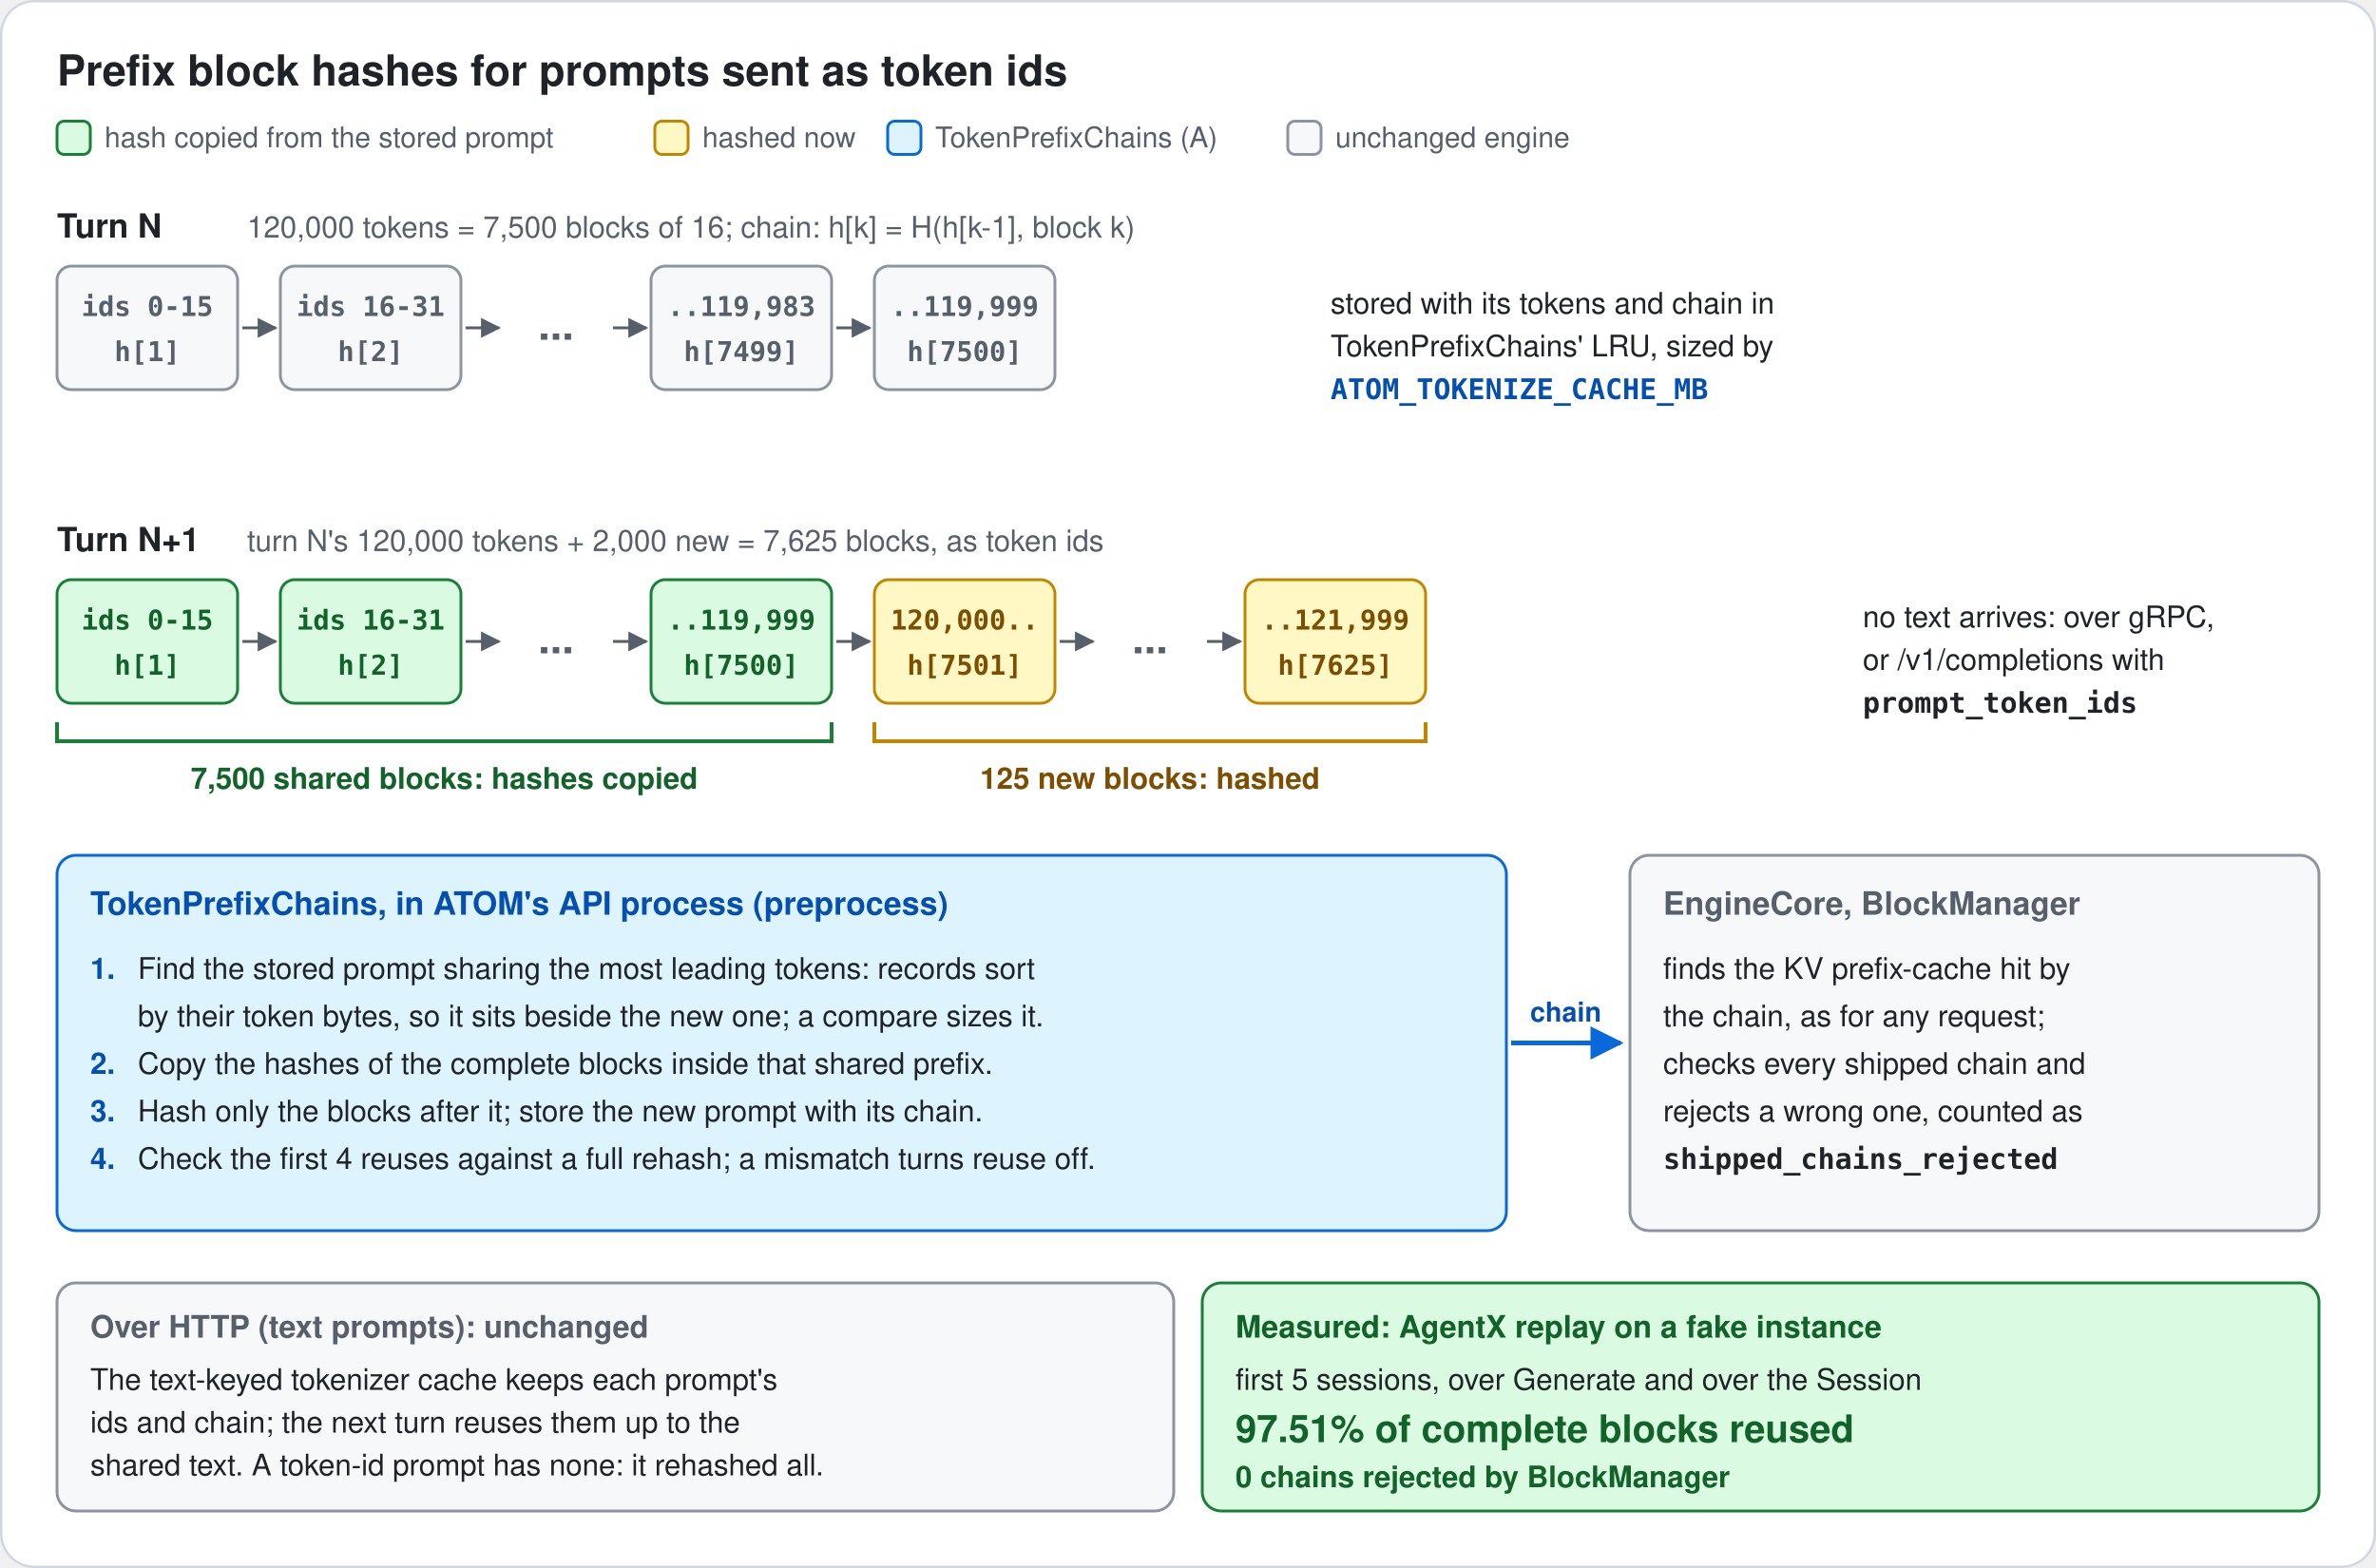
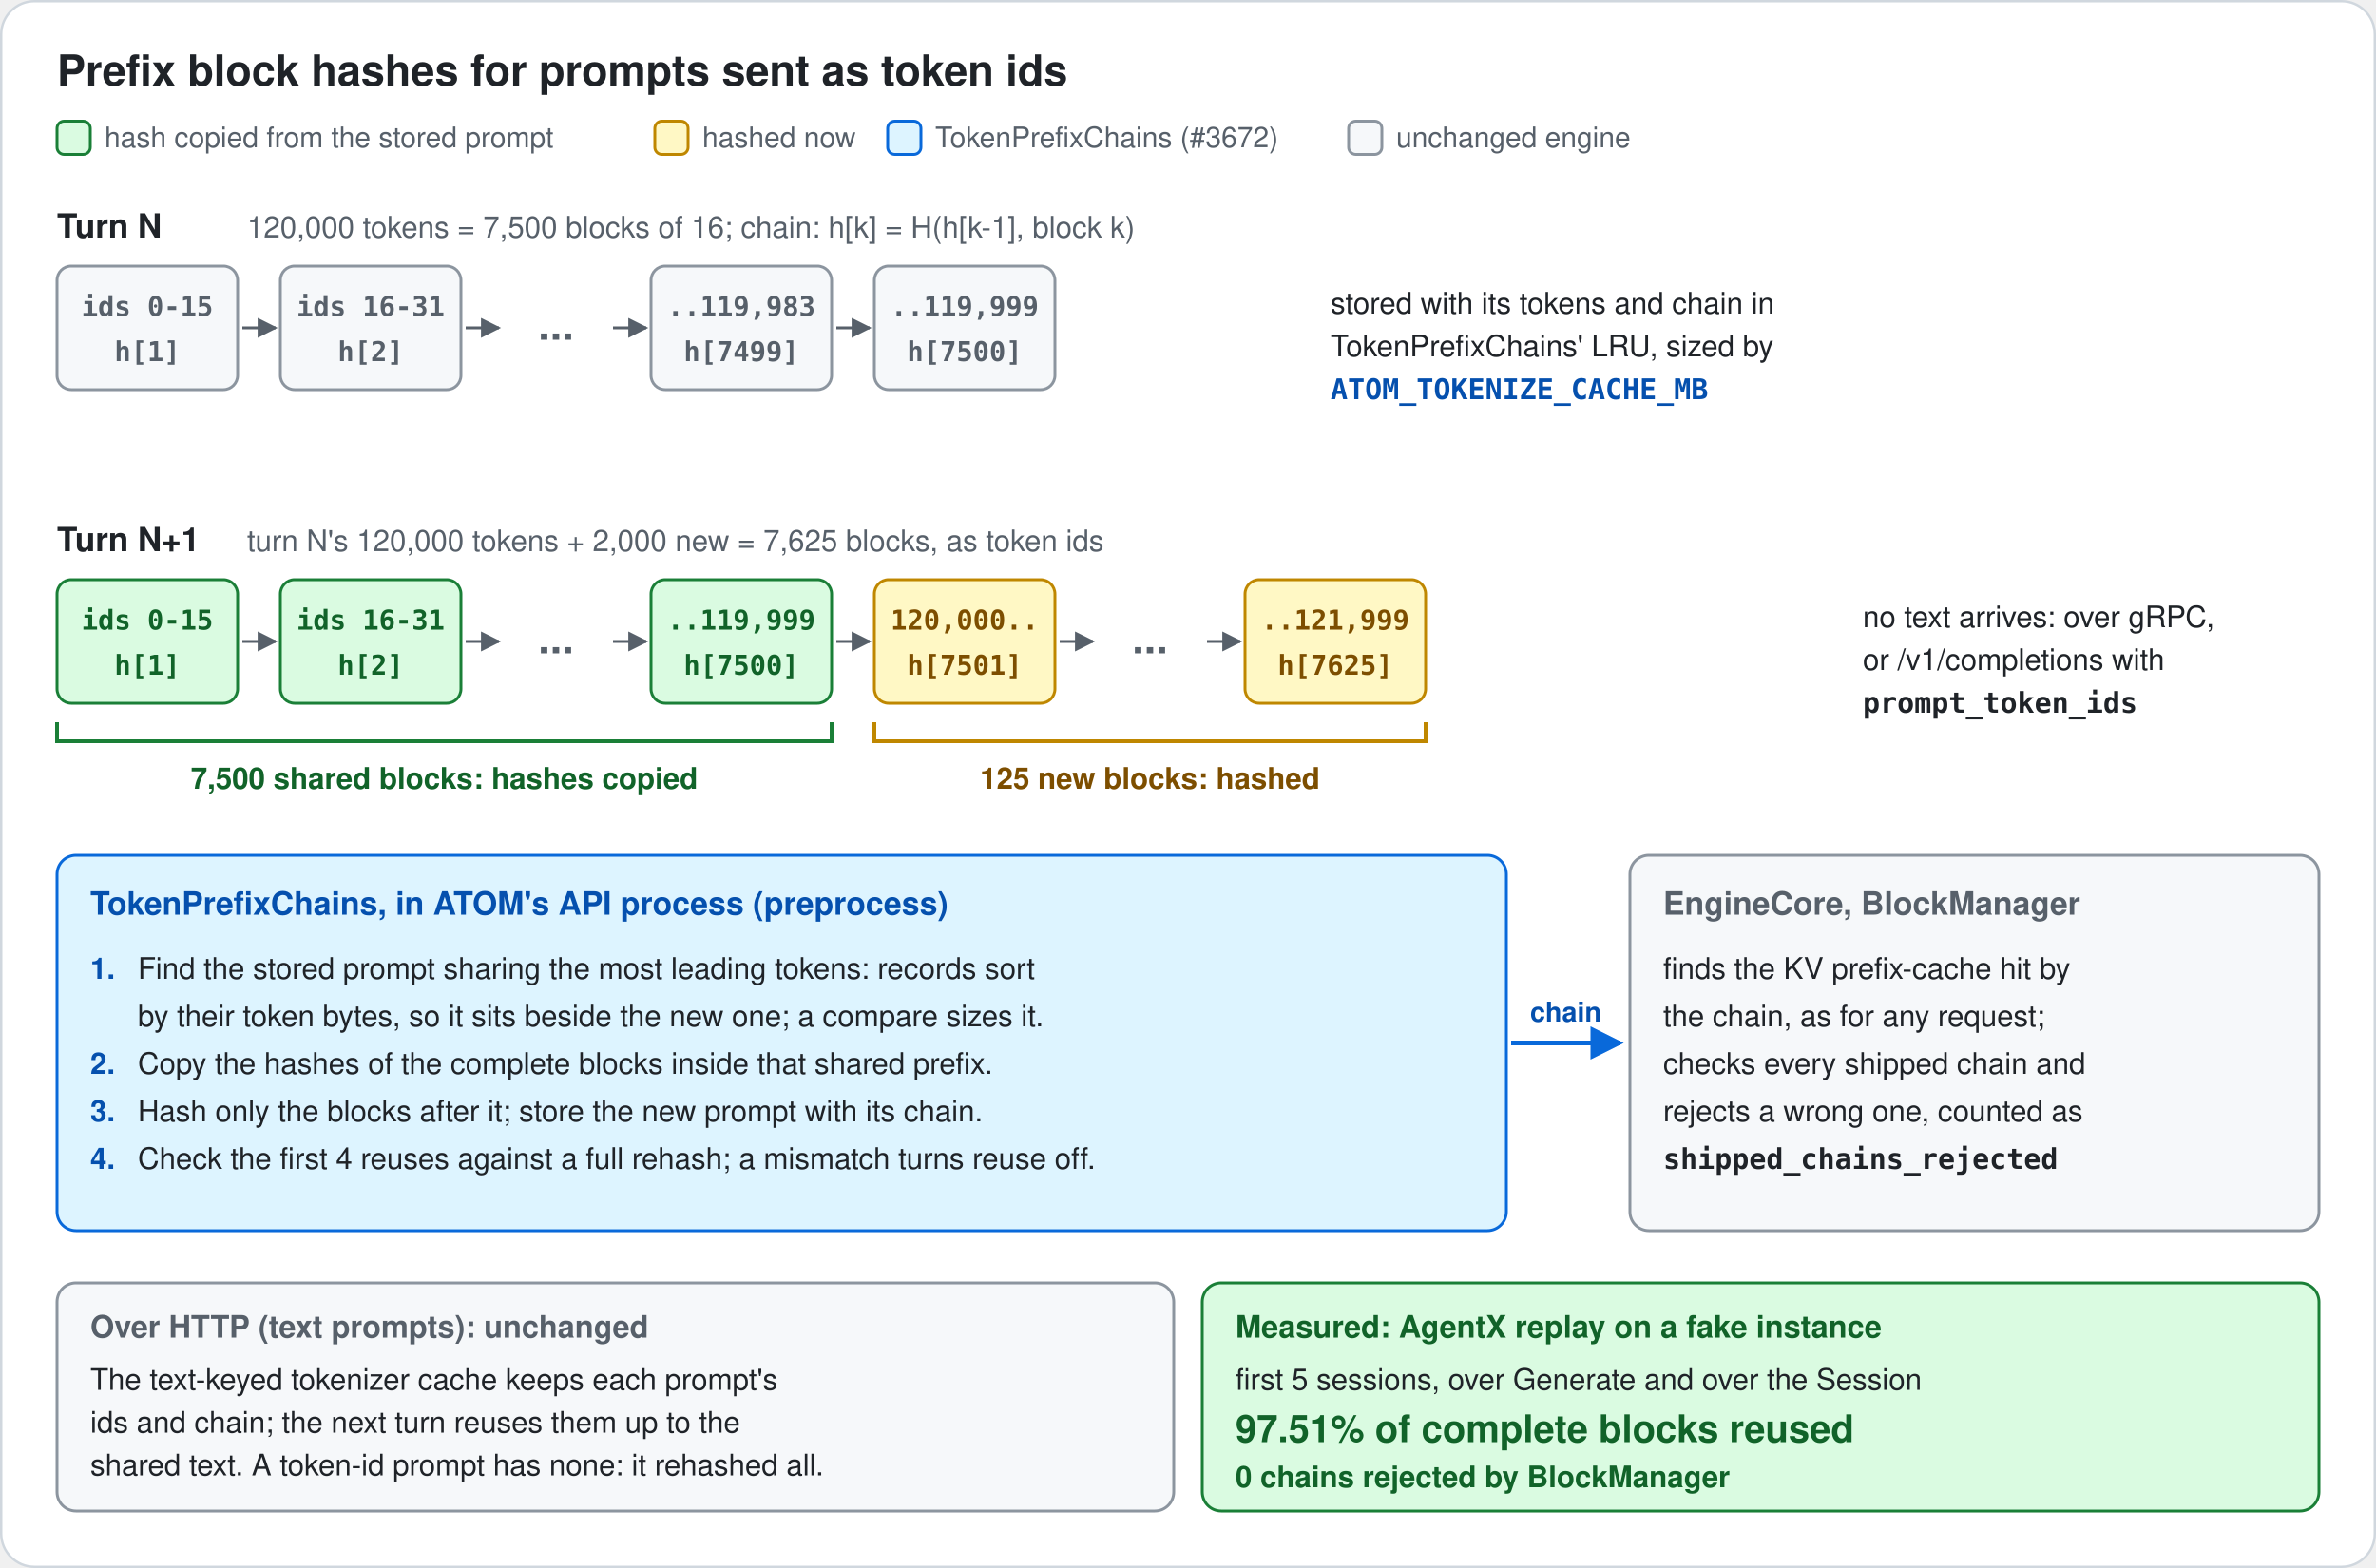
<svg xmlns="http://www.w3.org/2000/svg" viewBox="0 0 1000 660" width="1000" height="660" role="img" aria-labelledby="title desc">
  <defs>
    <marker id="h0969da" viewBox="0 0 10 10" refX="9" refY="5" markerWidth="7" markerHeight="7" orient="auto-start-reverse">
      <path d="M0,0 L10,5 L0,10 z" fill="#0969da" />
    </marker>
    <marker id="h1a7f37" viewBox="0 0 10 10" refX="9" refY="5" markerWidth="7" markerHeight="7" orient="auto-start-reverse">
      <path d="M0,0 L10,5 L0,10 z" fill="#1a7f37" />
    </marker>
    <marker id="h1f2328" viewBox="0 0 10 10" refX="9" refY="5" markerWidth="7" markerHeight="7" orient="auto-start-reverse">
      <path d="M0,0 L10,5 L0,10 z" fill="#1f2328" />
    </marker>
    <marker id="h57606a" viewBox="0 0 10 10" refX="9" refY="5" markerWidth="7" markerHeight="7" orient="auto-start-reverse">
      <path d="M0,0 L10,5 L0,10 z" fill="#57606a" />
    </marker>
    <marker id="h8250df" viewBox="0 0 10 10" refX="9" refY="5" markerWidth="7" markerHeight="7" orient="auto-start-reverse">
      <path d="M0,0 L10,5 L0,10 z" fill="#8250df" />
    </marker>
    <marker id="h8c959f" viewBox="0 0 10 10" refX="9" refY="5" markerWidth="7" markerHeight="7" orient="auto-start-reverse">
      <path d="M0,0 L10,5 L0,10 z" fill="#8c959f" />
    </marker>
    <marker id="hbf8700" viewBox="0 0 10 10" refX="9" refY="5" markerWidth="7" markerHeight="7" orient="auto-start-reverse">
      <path d="M0,0 L10,5 L0,10 z" fill="#bf8700" />
    </marker>
    <marker id="hcf222e" viewBox="0 0 10 10" refX="9" refY="5" markerWidth="7" markerHeight="7" orient="auto-start-reverse">
      <path d="M0,0 L10,5 L0,10 z" fill="#cf222e" />
    </marker>
  </defs>
  <rect x="0.5" y="0.5" width="999" height="659" rx="14" fill="#ffffff" stroke="#d0d7de" />
  <text x="24" y="36" font-family="-apple-system, BlinkMacSystemFont, 'Segoe UI', Helvetica, Arial, sans-serif" font-size="18" font-weight="700" fill="#1f2328" text-anchor="start">Prefix block hashes for prompts sent as token ids</text>
  <rect x="24" y="51" width="14" height="14" rx="3" fill="#dafbe1" stroke="#1a7f37" stroke-width="1.2" />
  <text x="44" y="62" font-family="-apple-system, BlinkMacSystemFont, 'Segoe UI', Helvetica, Arial, sans-serif" font-size="12" font-weight="400" fill="#57606a" text-anchor="start">hash copied from the stored prompt</text>
  <rect x="275.6" y="51" width="14" height="14" rx="3" fill="#fff8c5" stroke="#bf8700" stroke-width="1.2" />
  <text x="295.6" y="62" font-family="-apple-system, BlinkMacSystemFont, 'Segoe UI', Helvetica, Arial, sans-serif" font-size="12" font-weight="400" fill="#57606a" text-anchor="start">hashed now</text>
  <rect x="373.6" y="51" width="14" height="14" rx="3" fill="#ddf4ff" stroke="#0969da" stroke-width="1.2" />
-   <text x="393.6" y="62" font-family="-apple-system, BlinkMacSystemFont, 'Segoe UI', Helvetica, Arial, sans-serif" font-size="12" font-weight="400" fill="#57606a" text-anchor="start">TokenPrefixChains (A)</text>
-   <rect x="542.0" y="51" width="14" height="14" rx="3" fill="#f6f8fa" stroke="#8c959f" stroke-width="1.2" />
-   <text x="562.0" y="62" font-family="-apple-system, BlinkMacSystemFont, 'Segoe UI', Helvetica, Arial, sans-serif" font-size="12" font-weight="400" fill="#57606a" text-anchor="start">unchanged engine</text>
+   <text x="393.6" y="62" font-family="-apple-system, BlinkMacSystemFont, 'Segoe UI', Helvetica, Arial, sans-serif" font-size="12" font-weight="400" fill="#57606a" text-anchor="start">TokenPrefixChains (#3672)</text>
+   <rect x="567.6" y="51" width="14" height="14" rx="3" fill="#f6f8fa" stroke="#8c959f" stroke-width="1.2" />
+   <text x="587.6" y="62" font-family="-apple-system, BlinkMacSystemFont, 'Segoe UI', Helvetica, Arial, sans-serif" font-size="12" font-weight="400" fill="#57606a" text-anchor="start">unchanged engine</text>
  <text x="24" y="100" font-family="-apple-system, BlinkMacSystemFont, 'Segoe UI', Helvetica, Arial, sans-serif" font-size="14" font-weight="700" fill="#1f2328" text-anchor="start">Turn N</text>
  <text x="104" y="100" font-family="-apple-system, BlinkMacSystemFont, 'Segoe UI', Helvetica, Arial, sans-serif" font-size="12.5" font-weight="400" fill="#57606a" text-anchor="start">120,000 tokens = 7,500 blocks of 16; chain: h[k] = H(h[k-1], block k)</text>
  <rect x="24" y="112" width="76" height="52" rx="6" fill="#f6f8fa" stroke="#8c959f" stroke-width="1.2" />
  <text x="62" y="133" font-family="ui-monospace, SFMono-Regular, Menlo, Consolas, monospace" font-size="11.5" font-weight="600" fill="#57606a" text-anchor="middle">ids 0-15</text>
  <text x="62" y="152" font-family="ui-monospace, SFMono-Regular, Menlo, Consolas, monospace" font-size="11.5" font-weight="600" fill="#57606a" text-anchor="middle">h[1]</text>
  <line x1="102" y1="138" x2="116" y2="138" stroke="#57606a" stroke-width="1.2" marker-end="url(#h57606a)" />
  <rect x="118" y="112" width="76" height="52" rx="6" fill="#f6f8fa" stroke="#8c959f" stroke-width="1.2" />
  <text x="156" y="133" font-family="ui-monospace, SFMono-Regular, Menlo, Consolas, monospace" font-size="11.5" font-weight="600" fill="#57606a" text-anchor="middle">ids 16-31</text>
  <text x="156" y="152" font-family="ui-monospace, SFMono-Regular, Menlo, Consolas, monospace" font-size="11.5" font-weight="600" fill="#57606a" text-anchor="middle">h[2]</text>
  <line x1="196" y1="138" x2="210" y2="138" stroke="#57606a" stroke-width="1.2" marker-end="url(#h57606a)" />
  <text x="234.0" y="143" font-family="-apple-system, BlinkMacSystemFont, 'Segoe UI', Helvetica, Arial, sans-serif" font-size="18" font-weight="700" fill="#57606a" text-anchor="middle">...</text>
  <line x1="258" y1="138" x2="272" y2="138" stroke="#57606a" stroke-width="1.2" marker-end="url(#h57606a)" />
  <rect x="274" y="112" width="76" height="52" rx="6" fill="#f6f8fa" stroke="#8c959f" stroke-width="1.2" />
  <text x="312" y="133" font-family="ui-monospace, SFMono-Regular, Menlo, Consolas, monospace" font-size="11.5" font-weight="600" fill="#57606a" text-anchor="middle">..119,983</text>
  <text x="312" y="152" font-family="ui-monospace, SFMono-Regular, Menlo, Consolas, monospace" font-size="11.5" font-weight="600" fill="#57606a" text-anchor="middle">h[7499]</text>
  <line x1="352" y1="138" x2="366" y2="138" stroke="#57606a" stroke-width="1.2" marker-end="url(#h57606a)" />
  <rect x="368" y="112" width="76" height="52" rx="6" fill="#f6f8fa" stroke="#8c959f" stroke-width="1.2" />
  <text x="406" y="133" font-family="ui-monospace, SFMono-Regular, Menlo, Consolas, monospace" font-size="11.5" font-weight="600" fill="#57606a" text-anchor="middle">..119,999</text>
  <text x="406" y="152" font-family="ui-monospace, SFMono-Regular, Menlo, Consolas, monospace" font-size="11.5" font-weight="600" fill="#57606a" text-anchor="middle">h[7500]</text>
  <text x="560" y="132" font-family="-apple-system, BlinkMacSystemFont, 'Segoe UI', Helvetica, Arial, sans-serif" font-size="12.5" font-weight="400" fill="#1f2328" text-anchor="start">stored with its tokens and chain in</text>
  <text x="560" y="150" font-family="-apple-system, BlinkMacSystemFont, 'Segoe UI', Helvetica, Arial, sans-serif" font-size="12.5" font-weight="400" fill="#1f2328" text-anchor="start">TokenPrefixChains' LRU, sized by</text>
  <text x="560" y="168" font-family="ui-monospace, SFMono-Regular, Menlo, Consolas, monospace" font-size="12" font-weight="600" fill="#0550ae" text-anchor="start">ATOM_TOKENIZE_CACHE_MB</text>
  <text x="24" y="232" font-family="-apple-system, BlinkMacSystemFont, 'Segoe UI', Helvetica, Arial, sans-serif" font-size="14" font-weight="700" fill="#1f2328" text-anchor="start">Turn N+1</text>
  <text x="104" y="232" font-family="-apple-system, BlinkMacSystemFont, 'Segoe UI', Helvetica, Arial, sans-serif" font-size="12.5" font-weight="400" fill="#57606a" text-anchor="start">turn N's 120,000 tokens + 2,000 new = 7,625 blocks, as token ids</text>
  <rect x="24" y="244" width="76" height="52" rx="6" fill="#dafbe1" stroke="#1a7f37" stroke-width="1.2" />
  <text x="62" y="265" font-family="ui-monospace, SFMono-Regular, Menlo, Consolas, monospace" font-size="11.5" font-weight="600" fill="#116329" text-anchor="middle">ids 0-15</text>
  <text x="62" y="284" font-family="ui-monospace, SFMono-Regular, Menlo, Consolas, monospace" font-size="11.5" font-weight="600" fill="#116329" text-anchor="middle">h[1]</text>
  <line x1="102" y1="270" x2="116" y2="270" stroke="#57606a" stroke-width="1.2" marker-end="url(#h57606a)" />
  <rect x="118" y="244" width="76" height="52" rx="6" fill="#dafbe1" stroke="#1a7f37" stroke-width="1.2" />
  <text x="156" y="265" font-family="ui-monospace, SFMono-Regular, Menlo, Consolas, monospace" font-size="11.5" font-weight="600" fill="#116329" text-anchor="middle">ids 16-31</text>
  <text x="156" y="284" font-family="ui-monospace, SFMono-Regular, Menlo, Consolas, monospace" font-size="11.5" font-weight="600" fill="#116329" text-anchor="middle">h[2]</text>
  <line x1="196" y1="270" x2="210" y2="270" stroke="#57606a" stroke-width="1.2" marker-end="url(#h57606a)" />
  <text x="234.0" y="275" font-family="-apple-system, BlinkMacSystemFont, 'Segoe UI', Helvetica, Arial, sans-serif" font-size="18" font-weight="700" fill="#57606a" text-anchor="middle">...</text>
  <line x1="258" y1="270" x2="272" y2="270" stroke="#57606a" stroke-width="1.2" marker-end="url(#h57606a)" />
  <rect x="274" y="244" width="76" height="52" rx="6" fill="#dafbe1" stroke="#1a7f37" stroke-width="1.2" />
  <text x="312" y="265" font-family="ui-monospace, SFMono-Regular, Menlo, Consolas, monospace" font-size="11.5" font-weight="600" fill="#116329" text-anchor="middle">..119,999</text>
  <text x="312" y="284" font-family="ui-monospace, SFMono-Regular, Menlo, Consolas, monospace" font-size="11.5" font-weight="600" fill="#116329" text-anchor="middle">h[7500]</text>
  <line x1="352" y1="270" x2="366" y2="270" stroke="#57606a" stroke-width="1.2" marker-end="url(#h57606a)" />
  <rect x="368" y="244" width="76" height="52" rx="6" fill="#fff8c5" stroke="#bf8700" stroke-width="1.2" />
  <text x="406" y="265" font-family="ui-monospace, SFMono-Regular, Menlo, Consolas, monospace" font-size="11.5" font-weight="600" fill="#7d4e00" text-anchor="middle">120,000..</text>
  <text x="406" y="284" font-family="ui-monospace, SFMono-Regular, Menlo, Consolas, monospace" font-size="11.5" font-weight="600" fill="#7d4e00" text-anchor="middle">h[7501]</text>
  <line x1="446" y1="270" x2="460" y2="270" stroke="#57606a" stroke-width="1.2" marker-end="url(#h57606a)" />
  <text x="484.0" y="275" font-family="-apple-system, BlinkMacSystemFont, 'Segoe UI', Helvetica, Arial, sans-serif" font-size="18" font-weight="700" fill="#57606a" text-anchor="middle">...</text>
  <line x1="508" y1="270" x2="522" y2="270" stroke="#57606a" stroke-width="1.2" marker-end="url(#h57606a)" />
  <rect x="524" y="244" width="76" height="52" rx="6" fill="#fff8c5" stroke="#bf8700" stroke-width="1.2" />
  <text x="562" y="265" font-family="ui-monospace, SFMono-Regular, Menlo, Consolas, monospace" font-size="11.5" font-weight="600" fill="#7d4e00" text-anchor="middle">..121,999</text>
  <text x="562" y="284" font-family="ui-monospace, SFMono-Regular, Menlo, Consolas, monospace" font-size="11.5" font-weight="600" fill="#7d4e00" text-anchor="middle">h[7625]</text>
  <path d="M 24 304 L 24 312 L 350 312 L 350 304" fill="none" stroke="#1a7f37" stroke-width="1.6" />
  <text x="187.0" y="332" font-family="-apple-system, BlinkMacSystemFont, 'Segoe UI', Helvetica, Arial, sans-serif" font-size="12.5" font-weight="700" fill="#116329" text-anchor="middle">7,500 shared blocks: hashes copied</text>
  <path d="M 368 304 L 368 312 L 600 312 L 600 304" fill="none" stroke="#bf8700" stroke-width="1.6" />
  <text x="484.0" y="332" font-family="-apple-system, BlinkMacSystemFont, 'Segoe UI', Helvetica, Arial, sans-serif" font-size="12.5" font-weight="700" fill="#7d4e00" text-anchor="middle">125 new blocks: hashed</text>
  <text x="784" y="264" font-family="-apple-system, BlinkMacSystemFont, 'Segoe UI', Helvetica, Arial, sans-serif" font-size="12.5" font-weight="400" fill="#1f2328" text-anchor="start">no text arrives: over gRPC,</text>
  <text x="784" y="282" font-family="-apple-system, BlinkMacSystemFont, 'Segoe UI', Helvetica, Arial, sans-serif" font-size="12.5" font-weight="400" fill="#1f2328" text-anchor="start">or /v1/completions with</text>
  <text x="784" y="300" font-family="ui-monospace, SFMono-Regular, Menlo, Consolas, monospace" font-size="12" font-weight="600" fill="#1f2328" text-anchor="start">prompt_token_ids</text>
  <rect x="24" y="360" width="610" height="158" rx="8" fill="#ddf4ff" stroke="#0969da" stroke-width="1.2" />
  <text x="38" y="385" font-family="-apple-system, BlinkMacSystemFont, 'Segoe UI', Helvetica, Arial, sans-serif" font-size="13.5" font-weight="700" fill="#0550ae" text-anchor="start">TokenPrefixChains, in ATOM's API process (preprocess)</text>
  <text x="38" y="412" font-family="-apple-system, BlinkMacSystemFont, 'Segoe UI', Helvetica, Arial, sans-serif" font-size="12.5" font-weight="700" fill="#0550ae" text-anchor="start">1.</text>
  <text x="58" y="412" font-family="-apple-system, BlinkMacSystemFont, 'Segoe UI', Helvetica, Arial, sans-serif" font-size="12.5" font-weight="400" fill="#1f2328" text-anchor="start">Find the stored prompt sharing the most leading tokens: records sort</text>
  <text x="38" y="432" font-family="-apple-system, BlinkMacSystemFont, 'Segoe UI', Helvetica, Arial, sans-serif" font-size="12.5" font-weight="700" fill="#0550ae" text-anchor="start" />
  <text x="58" y="432" font-family="-apple-system, BlinkMacSystemFont, 'Segoe UI', Helvetica, Arial, sans-serif" font-size="12.5" font-weight="400" fill="#1f2328" text-anchor="start">by their token bytes, so it sits beside the new one; a compare sizes it.</text>
  <text x="38" y="452" font-family="-apple-system, BlinkMacSystemFont, 'Segoe UI', Helvetica, Arial, sans-serif" font-size="12.5" font-weight="700" fill="#0550ae" text-anchor="start">2.</text>
  <text x="58" y="452" font-family="-apple-system, BlinkMacSystemFont, 'Segoe UI', Helvetica, Arial, sans-serif" font-size="12.5" font-weight="400" fill="#1f2328" text-anchor="start">Copy the hashes of the complete blocks inside that shared prefix.</text>
  <text x="38" y="472" font-family="-apple-system, BlinkMacSystemFont, 'Segoe UI', Helvetica, Arial, sans-serif" font-size="12.5" font-weight="700" fill="#0550ae" text-anchor="start">3.</text>
  <text x="58" y="472" font-family="-apple-system, BlinkMacSystemFont, 'Segoe UI', Helvetica, Arial, sans-serif" font-size="12.5" font-weight="400" fill="#1f2328" text-anchor="start">Hash only the blocks after it; store the new prompt with its chain.</text>
  <text x="38" y="492" font-family="-apple-system, BlinkMacSystemFont, 'Segoe UI', Helvetica, Arial, sans-serif" font-size="12.5" font-weight="700" fill="#0550ae" text-anchor="start">4.</text>
  <text x="58" y="492" font-family="-apple-system, BlinkMacSystemFont, 'Segoe UI', Helvetica, Arial, sans-serif" font-size="12.5" font-weight="400" fill="#1f2328" text-anchor="start">Check the first 4 reuses against a full rehash; a mismatch turns reuse off.</text>
  <line x1="636" y1="439" x2="682" y2="439" stroke="#0969da" stroke-width="2" marker-end="url(#h0969da)" />
  <text x="659" y="430" font-family="-apple-system, BlinkMacSystemFont, 'Segoe UI', Helvetica, Arial, sans-serif" font-size="11.5" font-weight="600" fill="#0550ae" text-anchor="middle">chain</text>
  <rect x="686" y="360" width="290" height="158" rx="8" fill="#f6f8fa" stroke="#8c959f" stroke-width="1.2" />
  <text x="700" y="385" font-family="-apple-system, BlinkMacSystemFont, 'Segoe UI', Helvetica, Arial, sans-serif" font-size="13.5" font-weight="700" fill="#57606a" text-anchor="start">EngineCore, BlockManager</text>
  <text x="700" y="412" font-family="-apple-system, BlinkMacSystemFont, 'Segoe UI', Helvetica, Arial, sans-serif" font-size="12.5" font-weight="400" fill="#1f2328" text-anchor="start">finds the KV prefix-cache hit by</text>
  <text x="700" y="432" font-family="-apple-system, BlinkMacSystemFont, 'Segoe UI', Helvetica, Arial, sans-serif" font-size="12.5" font-weight="400" fill="#1f2328" text-anchor="start">the chain, as for any request;</text>
  <text x="700" y="452" font-family="-apple-system, BlinkMacSystemFont, 'Segoe UI', Helvetica, Arial, sans-serif" font-size="12.5" font-weight="400" fill="#1f2328" text-anchor="start">checks every shipped chain and</text>
  <text x="700" y="472" font-family="-apple-system, BlinkMacSystemFont, 'Segoe UI', Helvetica, Arial, sans-serif" font-size="12.5" font-weight="400" fill="#1f2328" text-anchor="start">rejects a wrong one, counted as</text>
  <text x="700" y="492" font-family="ui-monospace, SFMono-Regular, Menlo, Consolas, monospace" font-size="12" font-weight="600" fill="#1f2328" text-anchor="start">shipped_chains_rejected</text>
  <rect x="24" y="540" width="470" height="96" rx="8" fill="#f6f8fa" stroke="#8c959f" stroke-width="1.2" />
  <text x="38" y="563" font-family="-apple-system, BlinkMacSystemFont, 'Segoe UI', Helvetica, Arial, sans-serif" font-size="13" font-weight="700" fill="#57606a" text-anchor="start">Over HTTP (text prompts): unchanged</text>
  <text x="38" y="585" font-family="-apple-system, BlinkMacSystemFont, 'Segoe UI', Helvetica, Arial, sans-serif" font-size="12.5" font-weight="400" fill="#1f2328" text-anchor="start">The text-keyed tokenizer cache keeps each prompt's</text>
  <text x="38" y="603" font-family="-apple-system, BlinkMacSystemFont, 'Segoe UI', Helvetica, Arial, sans-serif" font-size="12.5" font-weight="400" fill="#1f2328" text-anchor="start">ids and chain; the next turn reuses them up to the</text>
  <text x="38" y="621" font-family="-apple-system, BlinkMacSystemFont, 'Segoe UI', Helvetica, Arial, sans-serif" font-size="12.5" font-weight="400" fill="#1f2328" text-anchor="start">shared text. A token-id prompt has none: it rehashed all.</text>
  <rect x="506" y="540" width="470" height="96" rx="8" fill="#dafbe1" stroke="#1a7f37" stroke-width="1.2" />
  <text x="520" y="563" font-family="-apple-system, BlinkMacSystemFont, 'Segoe UI', Helvetica, Arial, sans-serif" font-size="13" font-weight="700" fill="#116329" text-anchor="start">Measured: AgentX replay on a fake instance</text>
  <text x="520" y="585" font-family="-apple-system, BlinkMacSystemFont, 'Segoe UI', Helvetica, Arial, sans-serif" font-size="12.5" font-weight="400" fill="#1f2328" text-anchor="start">first 5 sessions, over Generate and over the Session</text>
  <text x="520" y="607" font-family="-apple-system, BlinkMacSystemFont, 'Segoe UI', Helvetica, Arial, sans-serif" font-size="16" font-weight="700" fill="#116329" text-anchor="start">97.51% of complete blocks reused</text>
  <text x="520" y="626" font-family="-apple-system, BlinkMacSystemFont, 'Segoe UI', Helvetica, Arial, sans-serif" font-size="12.5" font-weight="600" fill="#116329" text-anchor="start">0 chains rejected by BlockManager</text>
</svg>
